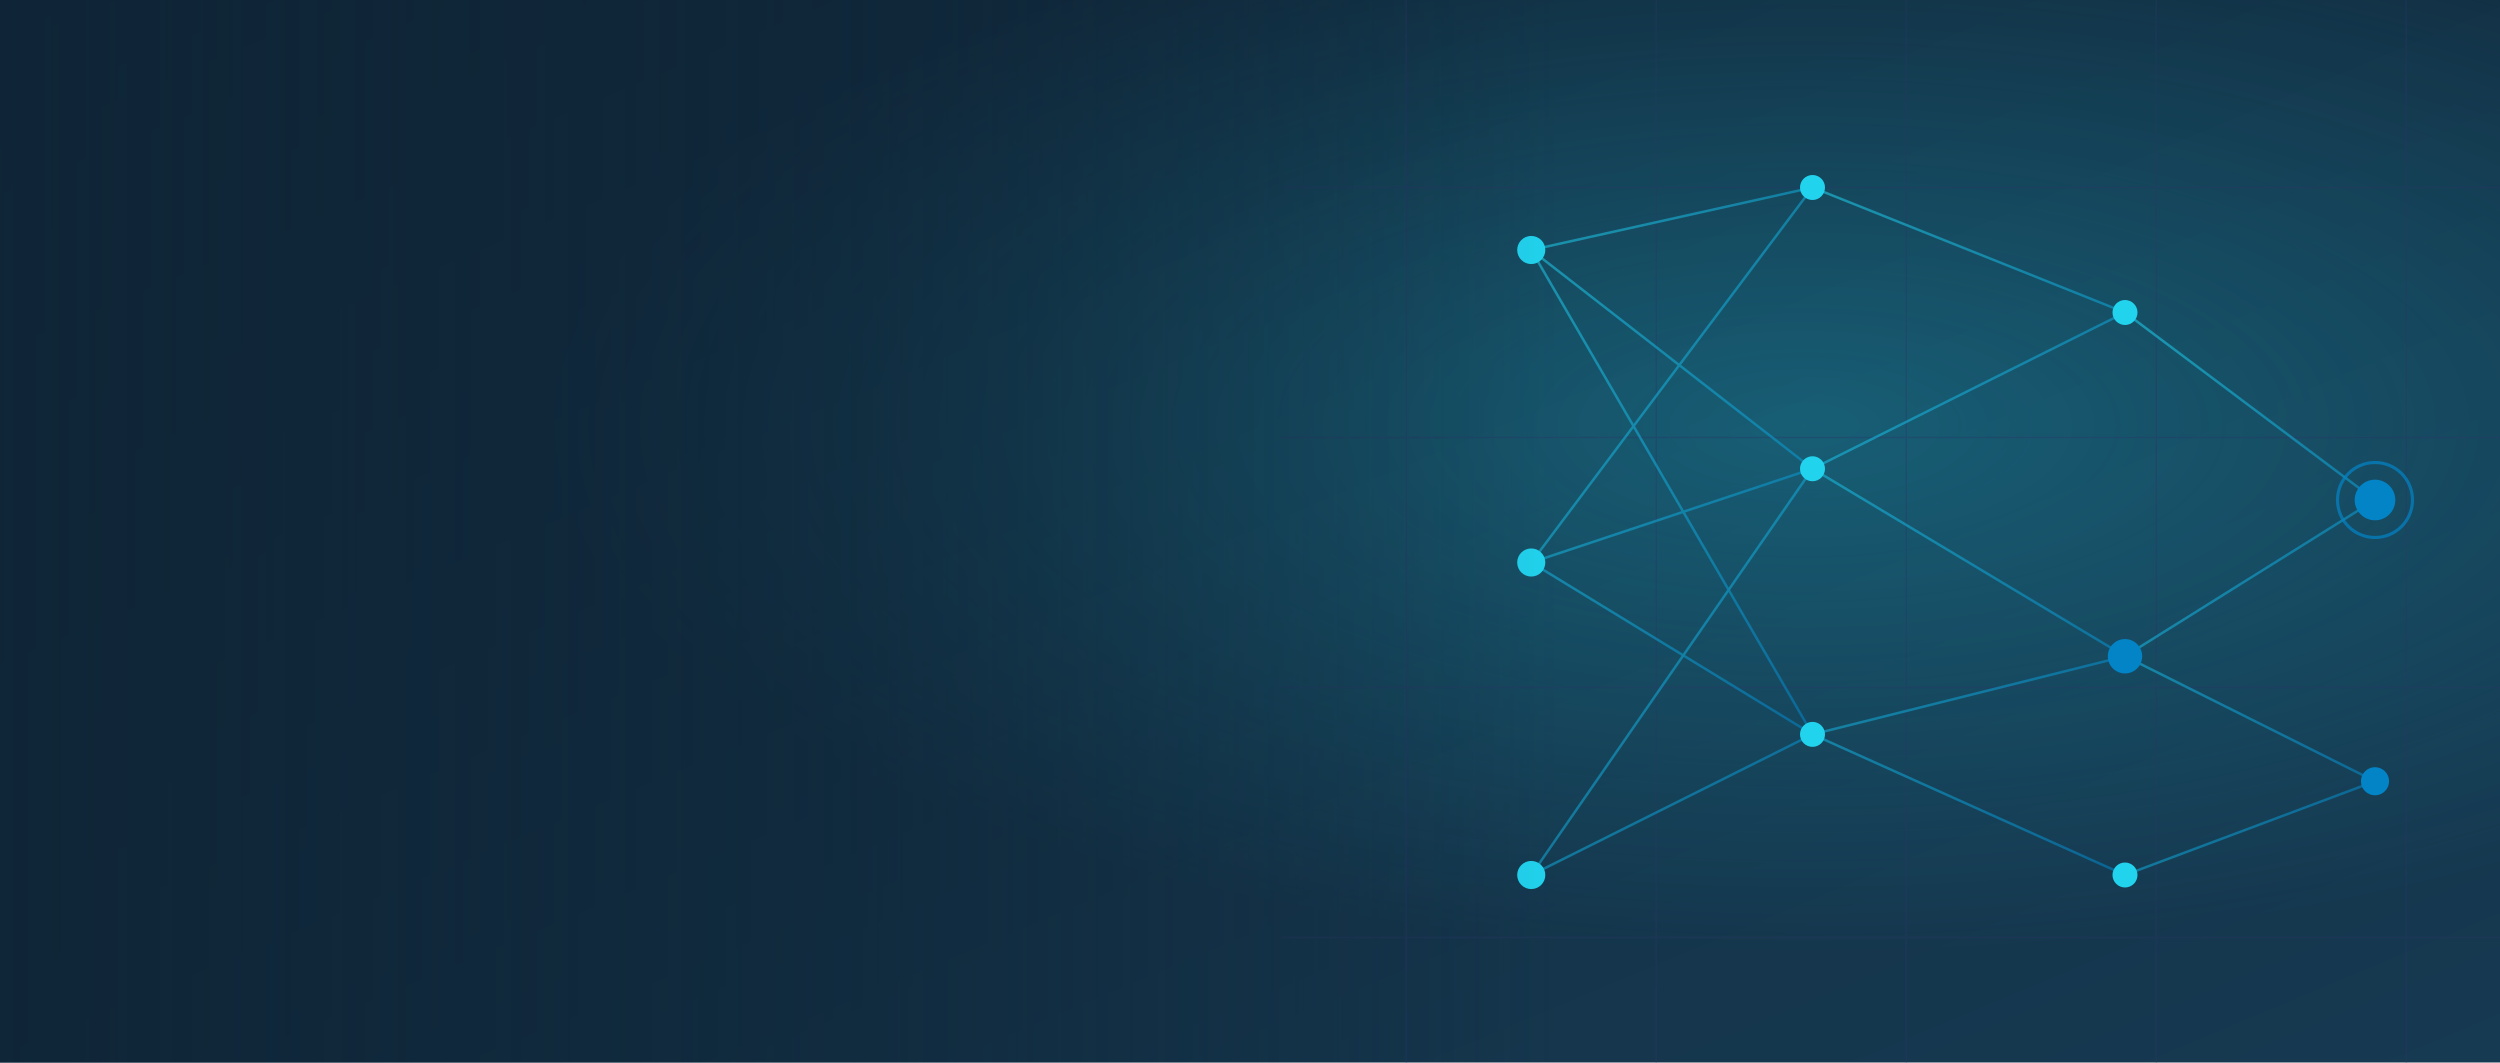
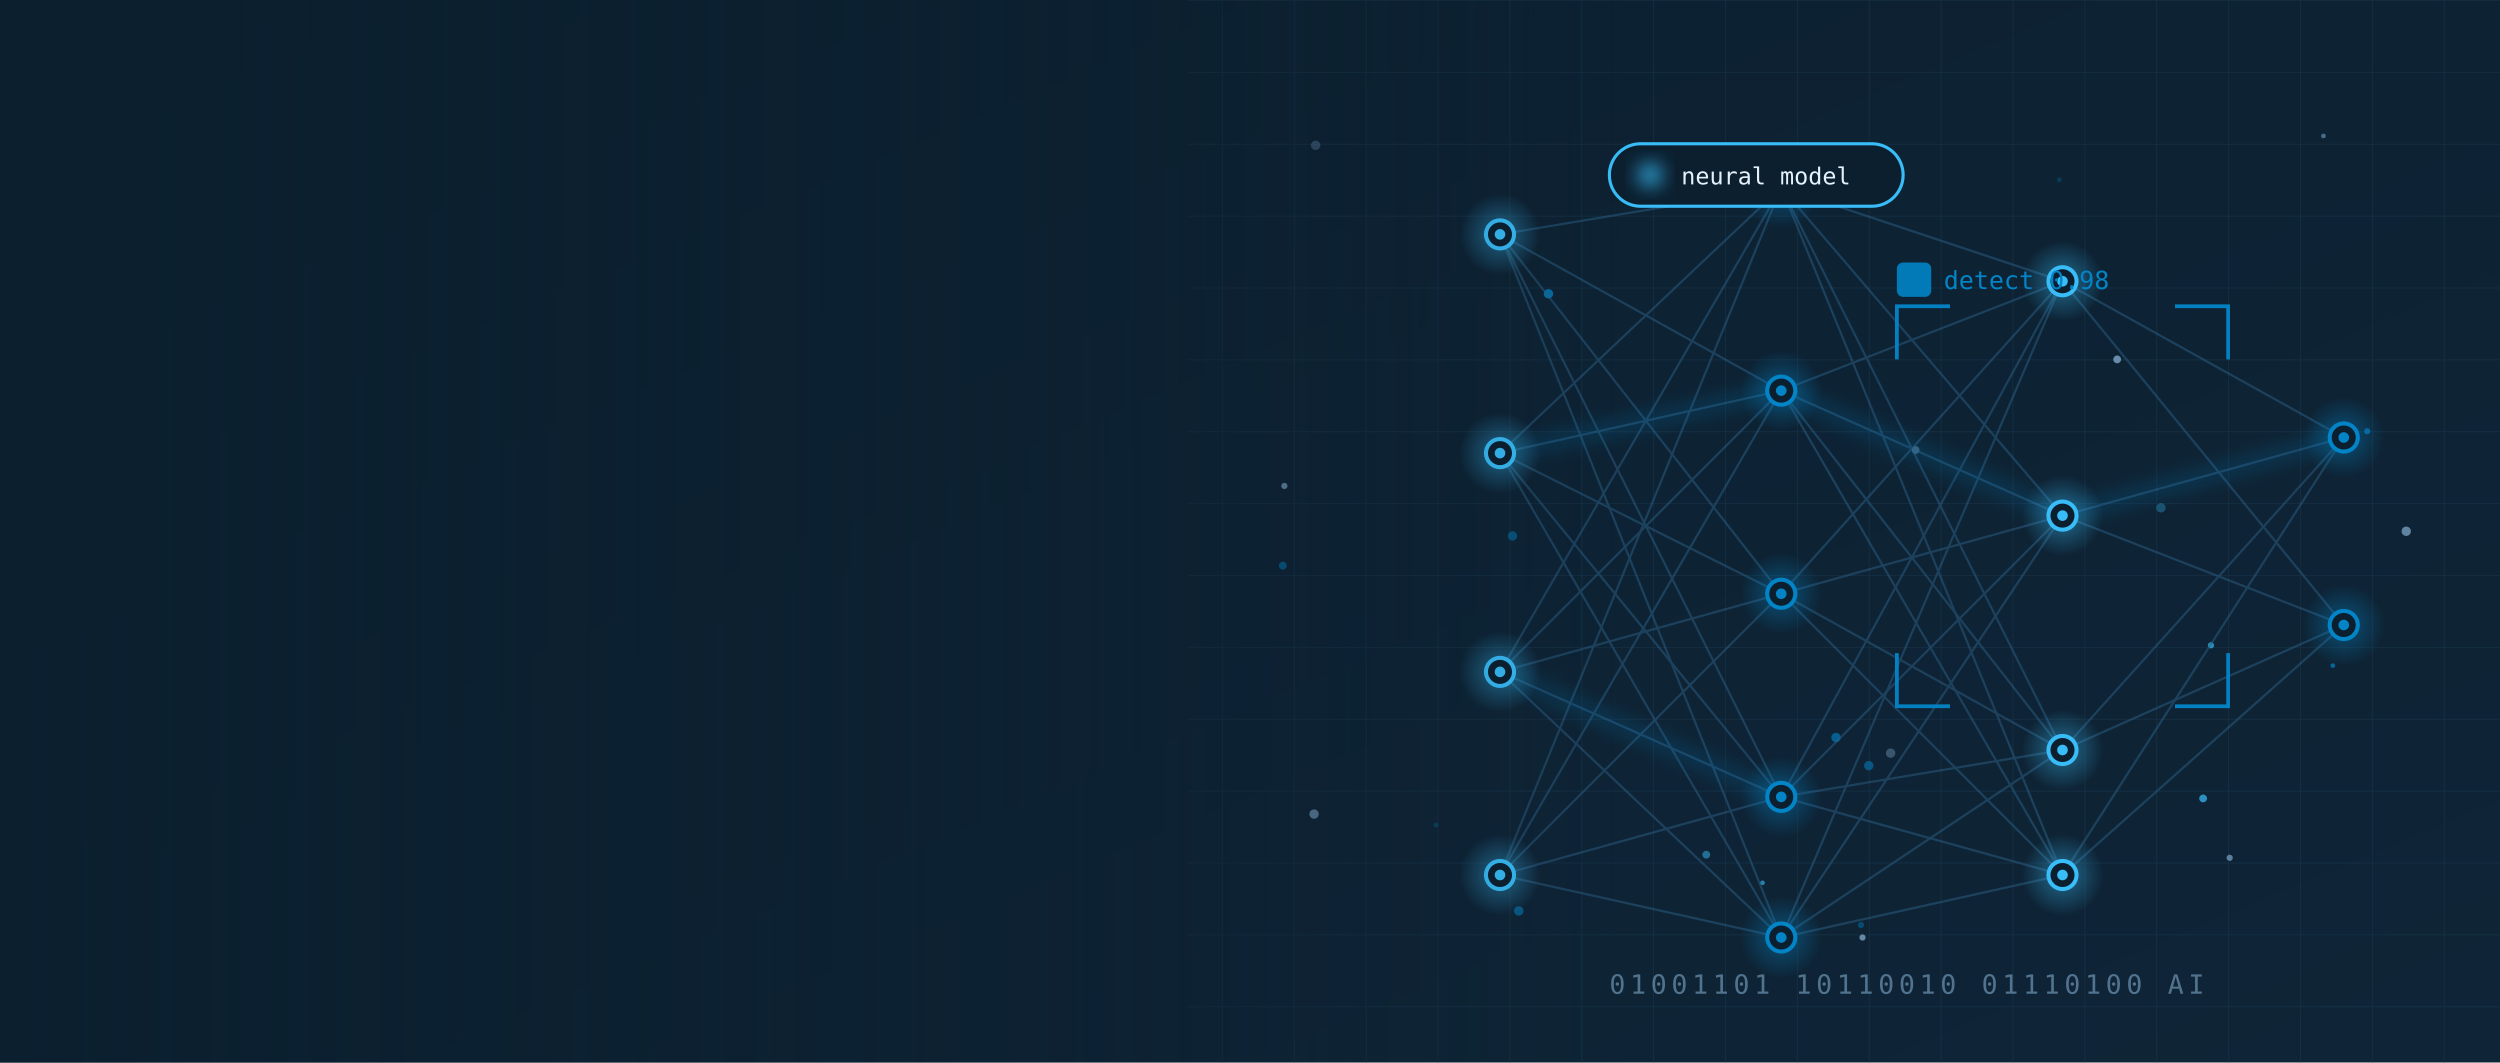
- <svg xmlns="http://www.w3.org/2000/svg" viewBox="0 0 1600 680" width="1600" height="680" role="img" aria-label="AI specialist">
+ <svg xmlns="http://www.w3.org/2000/svg" viewBox="0 0 1600 680" width="1600" height="680" role="img" aria-label="AI specialists — machine learning and computer vision">
  <defs>
-     <linearGradient id="bg" x1="0" y1="0" x2="1" y2="1">
-       <stop offset="0" stop-color="#0F2537" />
-       <stop offset="1" stop-color="#163a52" />
+     <linearGradient id="bg1" x1="0" y1="0" x2="1" y2="1">
+       <stop offset="0" stop-color="#0B1F2F" />
+       <stop offset="1" stop-color="#0F2537" />
    </linearGradient>
-     <linearGradient id="scrim" x1="0" y1="0" x2="1" y2="0">
-       <stop offset="0" stop-color="#0F2537" stop-opacity="0.96" />
-       <stop offset="0.55" stop-color="#0F2537" stop-opacity="0.55" />
-       <stop offset="1" stop-color="#0F2537" stop-opacity="0" />
+     <linearGradient id="scrim1" x1="0" y1="0" x2="1" y2="0">
+       <stop offset="0" stop-color="#0B1F2F" stop-opacity="0.97" />
+       <stop offset="0.55" stop-color="#0B1F2F" stop-opacity="0.55" />
+       <stop offset="1" stop-color="#0B1F2F" stop-opacity="0" />
    </linearGradient>
-     <radialGradient id="glow" cx="0.72" cy="0.4" r="0.5">
-       <stop offset="0" stop-color="#22D3EE" stop-opacity="0.28" />
-       <stop offset="1" stop-color="#22D3EE" stop-opacity="0" />
+     <radialGradient id="halA1" cx="0.5" cy="0.5" r="0.5">
+       <stop offset="0" stop-color="#38BDF8" stop-opacity="0.95" />
+       <stop offset="1" stop-color="#38BDF8" stop-opacity="0" />
    </radialGradient>
-     <linearGradient id="edge" x1="0" y1="0" x2="1" y2="1">
-       <stop offset="0" stop-color="#22D3EE" />
-       <stop offset="1" stop-color="#0284C7" />
+     <radialGradient id="halB1" cx="0.5" cy="0.5" r="0.5">
+       <stop offset="0" stop-color="#0284C7" stop-opacity="0.95" />
+       <stop offset="1" stop-color="#0284C7" stop-opacity="0" />
+     </radialGradient>
+     <linearGradient id="beam1" x1="0" y1="0" x2="1" y2="0">
+       <stop offset="0" stop-color="#0284C7" stop-opacity="0" />
+       <stop offset="1" stop-color="#0284C7" stop-opacity="0.9" />
    </linearGradient>
+     <filter id="glow1" x="-60%" y="-60%" width="220%" height="220%">
+       <feGaussianBlur stdDeviation="6" />
+     </filter>
+     <pattern id="grid1" width="46" height="46" patternUnits="userSpaceOnUse">
+       <path d="M46 0 H0 V46" fill="none" stroke="#1c3a52" stroke-width="1" opacity="0.5" />
+     </pattern>
  </defs>
-   <rect width="1600" height="680" fill="url(#bg)" />
-   <rect width="1600" height="680" fill="url(#glow)" />
-   <g stroke="#2a3566" stroke-width="1" opacity="0.35">
-     <path d="M900 0V680M1060 0V680M1220 0V680M1380 0V680M1540 0V680" />
-     <path d="M820 120H1600M820 280H1600M820 440H1600M820 600H1600" />
+   <rect width="1600" height="680" fill="url(#bg1)" />
+   <rect x="760" width="840" height="680" fill="url(#grid1)" />
+   <g>
+     <circle cx="919" cy="528" r="1.5" fill="#0284C7" opacity="0.31" />
+     <circle cx="1383" cy="325" r="3" fill="#38BDF8" opacity="0.30" />
+     <circle cx="841" cy="521" r="3" fill="#7fa8c9" opacity="0.67" />
+     <circle cx="822" cy="311" r="2" fill="#7fa8c9" opacity="0.77" />
+     <circle cx="1487" cy="87" r="1.5" fill="#7fa8c9" opacity="0.55" />
+     <circle cx="1515" cy="276" r="2" fill="#0284C7" opacity="0.65" />
+     <circle cx="1210" cy="482" r="3" fill="#7fa8c9" opacity="0.38" />
+     <circle cx="991" cy="188" r="3" fill="#0284C7" opacity="0.76" />
+     <circle cx="1128" cy="565" r="1.5" fill="#38BDF8" opacity="0.60" />
+     <circle cx="1355" cy="230" r="2.5" fill="#7fa8c9" opacity="0.79" />
+     <circle cx="1191" cy="592" r="2" fill="#0284C7" opacity="0.41" />
+     <circle cx="1540" cy="340" r="3" fill="#7fa8c9" opacity="0.72" />
+     <circle cx="1175" cy="472" r="3" fill="#0284C7" opacity="0.62" />
+     <circle cx="1092" cy="547" r="2.5" fill="#38BDF8" opacity="0.49" />
+     <circle cx="1196" cy="490" r="3" fill="#0284C7" opacity="0.52" />
+     <circle cx="842" cy="93" r="3" fill="#7fa8c9" opacity="0.34" />
+     <circle cx="1192" cy="600" r="2" fill="#7fa8c9" opacity="0.76" />
+     <circle cx="1226" cy="288" r="2.5" fill="#7fa8c9" opacity="0.44" />
+     <circle cx="1493" cy="426" r="1.5" fill="#0284C7" opacity="0.68" />
+     <circle cx="1427" cy="549" r="2" fill="#7fa8c9" opacity="0.68" />
+     <circle cx="972" cy="583" r="3" fill="#0284C7" opacity="0.56" />
+     <circle cx="968" cy="343" r="3" fill="#0284C7" opacity="0.48" />
+     <circle cx="821" cy="362" r="2.5" fill="#0284C7" opacity="0.58" />
+     <circle cx="1415" cy="413" r="2" fill="#38BDF8" opacity="0.69" />
+     <circle cx="1410" cy="511" r="2.5" fill="#38BDF8" opacity="0.71" />
+     <circle cx="1318" cy="115" r="1.5" fill="#0284C7" opacity="0.26" />
  </g>
-   <g stroke="url(#edge)" stroke-width="1.6" opacity="0.55" fill="none">
-     <path d="M980 160 L1160 120 M980 160 L1160 300 M980 160 L1160 470" />
-     <path d="M980 360 L1160 120 M980 360 L1160 300 M980 360 L1160 470" />
-     <path d="M980 560 L1160 300 M980 560 L1160 470" />
-     <path d="M1160 120 L1360 200 M1160 300 L1360 200 M1160 300 L1360 420 M1160 470 L1360 420 M1160 470 L1360 560" />
-     <path d="M1360 200 L1520 320 M1360 420 L1520 320 M1360 420 L1520 500 M1360 560 L1520 500" />
+   <g stroke="#2b5f86" stroke-width="1.4" opacity="0.5">
+     <line x1="960" y1="150" x2="1140" y2="120" />
+     <line x1="960" y1="150" x2="1140" y2="250" />
+     <line x1="960" y1="150" x2="1140" y2="380" />
+     <line x1="960" y1="150" x2="1140" y2="510" />
+     <line x1="960" y1="150" x2="1140" y2="600" />
+     <line x1="960" y1="290" x2="1140" y2="120" />
+     <line x1="960" y1="290" x2="1140" y2="250" />
+     <line x1="960" y1="290" x2="1140" y2="380" />
+     <line x1="960" y1="290" x2="1140" y2="510" />
+     <line x1="960" y1="290" x2="1140" y2="600" />
+     <line x1="960" y1="430" x2="1140" y2="120" />
+     <line x1="960" y1="430" x2="1140" y2="250" />
+     <line x1="960" y1="430" x2="1140" y2="380" />
+     <line x1="960" y1="430" x2="1140" y2="510" />
+     <line x1="960" y1="430" x2="1140" y2="600" />
+     <line x1="960" y1="560" x2="1140" y2="120" />
+     <line x1="960" y1="560" x2="1140" y2="250" />
+     <line x1="960" y1="560" x2="1140" y2="380" />
+     <line x1="960" y1="560" x2="1140" y2="510" />
+     <line x1="960" y1="560" x2="1140" y2="600" />
+     <line x1="1140" y1="120" x2="1320" y2="180" />
+     <line x1="1140" y1="120" x2="1320" y2="330" />
+     <line x1="1140" y1="120" x2="1320" y2="480" />
+     <line x1="1140" y1="120" x2="1320" y2="560" />
+     <line x1="1140" y1="250" x2="1320" y2="180" />
+     <line x1="1140" y1="250" x2="1320" y2="330" />
+     <line x1="1140" y1="250" x2="1320" y2="480" />
+     <line x1="1140" y1="250" x2="1320" y2="560" />
+     <line x1="1140" y1="380" x2="1320" y2="180" />
+     <line x1="1140" y1="380" x2="1320" y2="330" />
+     <line x1="1140" y1="380" x2="1320" y2="480" />
+     <line x1="1140" y1="380" x2="1320" y2="560" />
+     <line x1="1140" y1="510" x2="1320" y2="180" />
+     <line x1="1140" y1="510" x2="1320" y2="330" />
+     <line x1="1140" y1="510" x2="1320" y2="480" />
+     <line x1="1140" y1="510" x2="1320" y2="560" />
+     <line x1="1140" y1="600" x2="1320" y2="180" />
+     <line x1="1140" y1="600" x2="1320" y2="330" />
+     <line x1="1140" y1="600" x2="1320" y2="480" />
+     <line x1="1140" y1="600" x2="1320" y2="560" />
+     <line x1="1320" y1="180" x2="1500" y2="280" />
+     <line x1="1320" y1="180" x2="1500" y2="400" />
+     <line x1="1320" y1="330" x2="1500" y2="280" />
+     <line x1="1320" y1="330" x2="1500" y2="400" />
+     <line x1="1320" y1="480" x2="1500" y2="280" />
+     <line x1="1320" y1="480" x2="1500" y2="400" />
+     <line x1="1320" y1="560" x2="1500" y2="280" />
+     <line x1="1320" y1="560" x2="1500" y2="400" />
  </g>
-   <g>
-     <g fill="#22D3EE">
-       <circle cx="980" cy="160" r="9" />
-       <circle cx="980" cy="360" r="9" />
-       <circle cx="980" cy="560" r="9" />
-       <circle cx="1160" cy="120" r="8" />
-       <circle cx="1160" cy="300" r="8" />
-       <circle cx="1160" cy="470" r="8" />
-       <circle cx="1360" cy="200" r="8" />
-       <circle cx="1360" cy="560" r="8" />
-     </g>
-     <g fill="#0284C7">
-       <circle cx="1360" cy="420" r="11" />
-       <circle cx="1520" cy="320" r="13" />
-       <circle cx="1520" cy="500" r="9" />
-     </g>
-     <g fill="none" stroke="#0284C7" stroke-width="2" opacity="0.7">
-       <circle cx="1520" cy="320" r="24" />
-     </g>
+   <g stroke="#0284C7" stroke-width="2.4" opacity="0.9" filter="url(#glow1)">
+     <line x1="960" y1="290" x2="1140" y2="250" />
+     <line x1="1140" y1="250" x2="1320" y2="330" />
+     <line x1="1320" y1="330" x2="1500" y2="280" />
+     <line x1="960" y1="430" x2="1140" y2="510" />
  </g>
-   <rect width="1000" height="680" fill="url(#scrim)" />
+   <circle cx="960" cy="150" r="26" fill="url(#halA1)" opacity="0.5" />
+   <circle cx="960" cy="150" r="9" fill="#0B1F2F" stroke="#38BDF8" stroke-width="2.6" />
+   <circle cx="960" cy="150" r="3.4" fill="#38BDF8" />
+   <circle cx="960" cy="290" r="26" fill="url(#halA1)" opacity="0.5" />
+   <circle cx="960" cy="290" r="9" fill="#0B1F2F" stroke="#38BDF8" stroke-width="2.6" />
+   <circle cx="960" cy="290" r="3.4" fill="#38BDF8" />
+   <circle cx="960" cy="430" r="26" fill="url(#halA1)" opacity="0.5" />
+   <circle cx="960" cy="430" r="9" fill="#0B1F2F" stroke="#38BDF8" stroke-width="2.6" />
+   <circle cx="960" cy="430" r="3.4" fill="#38BDF8" />
+   <circle cx="960" cy="560" r="26" fill="url(#halA1)" opacity="0.5" />
+   <circle cx="960" cy="560" r="9" fill="#0B1F2F" stroke="#38BDF8" stroke-width="2.6" />
+   <circle cx="960" cy="560" r="3.4" fill="#38BDF8" />
+   <circle cx="1140" cy="120" r="26" fill="url(#halB1)" opacity="0.5" />
+   <circle cx="1140" cy="120" r="9" fill="#0B1F2F" stroke="#0284C7" stroke-width="2.6" />
+   <circle cx="1140" cy="120" r="3.4" fill="#0284C7" />
+   <circle cx="1140" cy="250" r="26" fill="url(#halB1)" opacity="0.5" />
+   <circle cx="1140" cy="250" r="9" fill="#0B1F2F" stroke="#0284C7" stroke-width="2.6" />
+   <circle cx="1140" cy="250" r="3.4" fill="#0284C7" />
+   <circle cx="1140" cy="380" r="26" fill="url(#halB1)" opacity="0.5" />
+   <circle cx="1140" cy="380" r="9" fill="#0B1F2F" stroke="#0284C7" stroke-width="2.6" />
+   <circle cx="1140" cy="380" r="3.4" fill="#0284C7" />
+   <circle cx="1140" cy="510" r="26" fill="url(#halB1)" opacity="0.5" />
+   <circle cx="1140" cy="510" r="9" fill="#0B1F2F" stroke="#0284C7" stroke-width="2.6" />
+   <circle cx="1140" cy="510" r="3.4" fill="#0284C7" />
+   <circle cx="1140" cy="600" r="26" fill="url(#halB1)" opacity="0.5" />
+   <circle cx="1140" cy="600" r="9" fill="#0B1F2F" stroke="#0284C7" stroke-width="2.6" />
+   <circle cx="1140" cy="600" r="3.4" fill="#0284C7" />
+   <circle cx="1320" cy="180" r="26" fill="url(#halA1)" opacity="0.5" />
+   <circle cx="1320" cy="180" r="9" fill="#0B1F2F" stroke="#38BDF8" stroke-width="2.6" />
+   <circle cx="1320" cy="180" r="3.4" fill="#38BDF8" />
+   <circle cx="1320" cy="330" r="26" fill="url(#halA1)" opacity="0.5" />
+   <circle cx="1320" cy="330" r="9" fill="#0B1F2F" stroke="#38BDF8" stroke-width="2.6" />
+   <circle cx="1320" cy="330" r="3.4" fill="#38BDF8" />
+   <circle cx="1320" cy="480" r="26" fill="url(#halA1)" opacity="0.5" />
+   <circle cx="1320" cy="480" r="9" fill="#0B1F2F" stroke="#38BDF8" stroke-width="2.6" />
+   <circle cx="1320" cy="480" r="3.4" fill="#38BDF8" />
+   <circle cx="1320" cy="560" r="26" fill="url(#halA1)" opacity="0.5" />
+   <circle cx="1320" cy="560" r="9" fill="#0B1F2F" stroke="#38BDF8" stroke-width="2.6" />
+   <circle cx="1320" cy="560" r="3.4" fill="#38BDF8" />
+   <circle cx="1500" cy="280" r="26" fill="url(#halB1)" opacity="0.5" />
+   <circle cx="1500" cy="280" r="9" fill="#0B1F2F" stroke="#0284C7" stroke-width="2.6" />
+   <circle cx="1500" cy="280" r="3.4" fill="#0284C7" />
+   <circle cx="1500" cy="400" r="26" fill="url(#halB1)" opacity="0.5" />
+   <circle cx="1500" cy="400" r="9" fill="#0B1F2F" stroke="#0284C7" stroke-width="2.6" />
+   <circle cx="1500" cy="400" r="3.4" fill="#0284C7" />
+   <g stroke="#0284C7" stroke-width="2.4" fill="none" opacity="0.95">
+     <path d="M1248 196 h-34 v34 M1392 196 h34 v34 M1248 452 h-34 v-34 M1392 452 h34 v-34" />
+   </g>
+   <rect x="1214" y="168" width="22" height="22" rx="4" fill="#0284C7" opacity="0.9" />
+   <text x="1244" y="185" font-family="monospace" font-size="16" fill="#0284C7">detect 0.98</text>
+   <text x="1030" y="636" font-family="monospace" font-size="17" fill="#7fa8c9" opacity="0.6" letter-spacing="3">01001101 10110010 01110100 AI</text>
+   <g transform="translate(1030 92)">
+     <rect x="0" y="0" width="188" height="40" rx="20" fill="#0B1F2F" stroke="#38BDF8" stroke-width="2" />
+     <circle cx="26" cy="20" r="7" fill="#38BDF8" filter="url(#glow1)" />
+     <text x="46" y="26" font-family="monospace" font-size="15" fill="#e6f2fb">neural model</text>
+   </g>
+   <rect width="1040" height="680" fill="url(#scrim1)" />
</svg>
